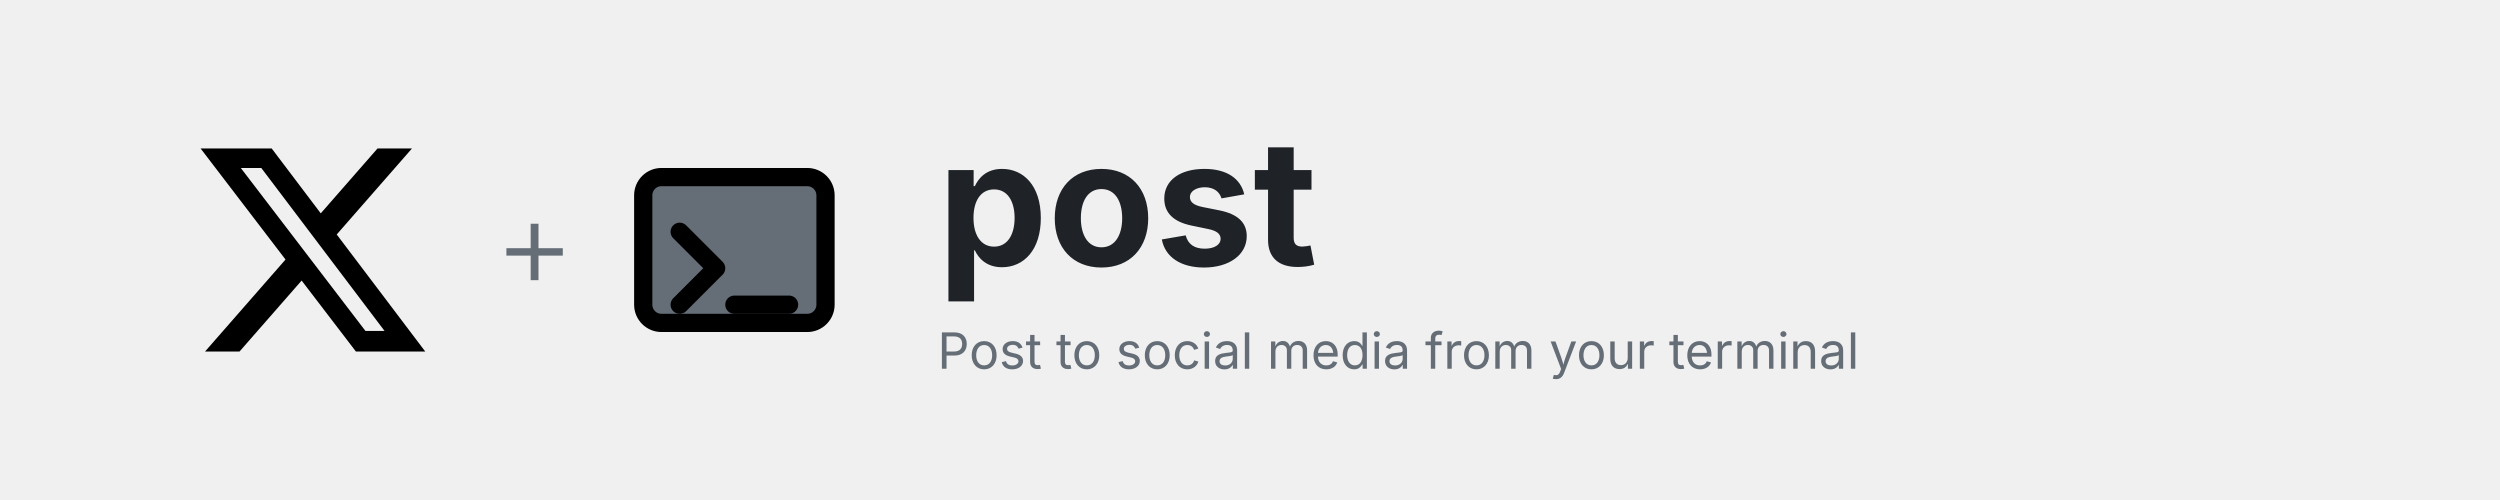
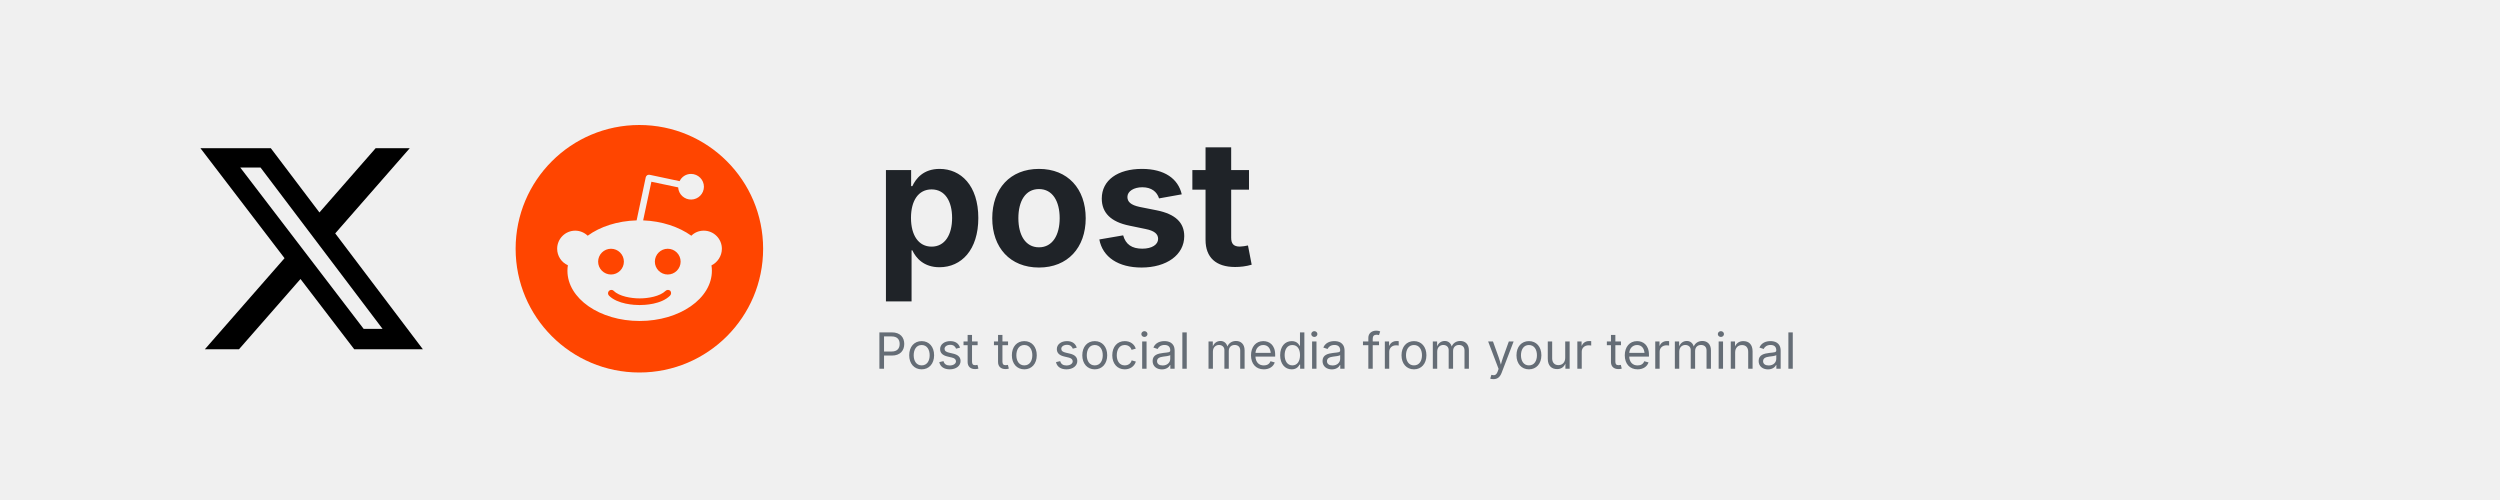
<svg xmlns="http://www.w3.org/2000/svg" viewBox="0 0 800 160">
  <style>
    .title { fill: #1f2328; }
    .subtitle { fill: #656d76; }
    .x-logo { fill: #000000; }
+     .reddit-logo { fill: #FF4500; }

    @media (prefers-color-scheme: dark) {
      .title { fill: #ffffff; }
      .subtitle { fill: #8b949e; }
      .x-logo { fill: #ffffff; }
    }
+ 
+     @keyframes send-pulse {
+       0%, 100% { opacity: 0.7; transform: translateX(0); }
+       50% { opacity: 1; transform: translateX(3px); }
+     }
+ 
+     .icon-group {
+       animation: send-pulse 2.5s ease-in-out infinite;
+       transform-origin: center;
+       transform-box: fill-box;
+     }
+ 
+     .icon-x { animation-delay: 0s; }
+     .icon-reddit { animation-delay: 0.4s; }
  </style>
-   <g transform="translate(60, 40)">
-     <svg width="80" height="80" viewBox="0 0 24 24">
-       <path class="x-logo" d="M18.244 2.25h3.308l-7.227 8.26 8.502 11.24H16.17l-5.214-6.817L4.99 21.75H1.68l7.73-8.835L1.254 2.25H8.08l4.713 6.231zm-1.161 17.52h1.833L7.084 4.126H5.117z" />
-     </svg>
+   <g class="icon-group icon-x" transform="translate(60, 40)">
+     <path class="x-logo" d="M18.244 2.25h3.308l-7.227 8.26 8.502 11.24H16.17l-5.214-6.817L4.99 21.75H1.68l7.73-8.835L1.254 2.25H8.08l4.713 6.231zm-1.161 17.52h1.833L7.084 4.126H5.117z" transform="scale(3.3)" />
  </g>
-   <text class="subtitle" x="158" y="92" font-family="system-ui, -apple-system, sans-serif" font-size="40" font-weight="300">+</text>
-   <g transform="translate(200, 45)">
-     <svg width="70" height="70" viewBox="0 0 24 24" fill="none" stroke="currentColor" stroke-width="2" stroke-linecap="round" stroke-linejoin="round">
-       <rect class="subtitle" x="2" y="4" width="20" height="16" rx="2" fill="none" />
-       <path class="subtitle" d="m6 10 4 4-4 4" />
-       <path class="subtitle" d="M12 18h6" />
-     </svg>
+   <g class="icon-group icon-reddit" transform="translate(165, 40)">
+     <path class="reddit-logo" d="M12 0A12 12 0 0 0 0 12a12 12 0 0 0 12 12 12 12 0 0 0 12-12A12 12 0 0 0 12 0zm5.01 4.744c.688 0 1.25.561 1.25 1.249a1.25 1.25 0 0 1-2.498.056l-2.597-.547-.8 3.747c1.824.07 3.48.632 4.674 1.488.308-.309.73-.491 1.207-.491.968 0 1.754.786 1.754 1.754 0 .716-.435 1.333-1.01 1.614a3.111 3.111 0 0 1 .042.52c0 2.694-3.13 4.87-7.004 4.87-3.874 0-7.004-2.176-7.004-4.87 0-.183.015-.366.043-.534A1.748 1.748 0 0 1 4.028 12c0-.968.786-1.754 1.754-1.754.463 0 .898.196 1.207.49 1.207-.883 2.878-1.43 4.744-1.487l.885-4.182a.342.342 0 0 1 .14-.197.35.35 0 0 1 .238-.042l2.906.617a1.214 1.214 0 0 1 1.108-.701zM9.25 12C8.561 12 8 12.562 8 13.25c0 .687.561 1.248 1.25 1.248.687 0 1.248-.561 1.248-1.249 0-.688-.561-1.249-1.249-1.249zm5.5 0c-.687 0-1.248.561-1.248 1.25 0 .687.561 1.248 1.249 1.248.688 0 1.249-.561 1.249-1.249 0-.687-.562-1.249-1.25-1.249zm-5.466 3.99a.327.327 0 0 0-.231.094.33.33 0 0 0 0 .463c.842.842 2.484.913 2.961.913.477 0 2.105-.056 2.961-.913a.361.361 0 0 0 .029-.463.33.33 0 0 0-.464 0c-.547.533-1.684.73-2.512.73-.828 0-1.979-.196-2.512-.73a.326.326 0 0 0-.232-.095z" transform="scale(3.3)" />
  </g>
-   <text class="title" x="300" y="85" font-family="system-ui, -apple-system, sans-serif" font-size="56" font-weight="700">post</text>
-   <text class="subtitle" x="300" y="118" font-family="system-ui, -apple-system, sans-serif" font-size="16">Post to social media from your terminal</text>
+   <text class="title" x="280" y="85" font-family="system-ui, -apple-system, sans-serif" font-size="56" font-weight="700">post</text>
+   <text class="subtitle" x="280" y="118" font-family="system-ui, -apple-system, sans-serif" font-size="16">Post to social media from your terminal</text>
</svg>
